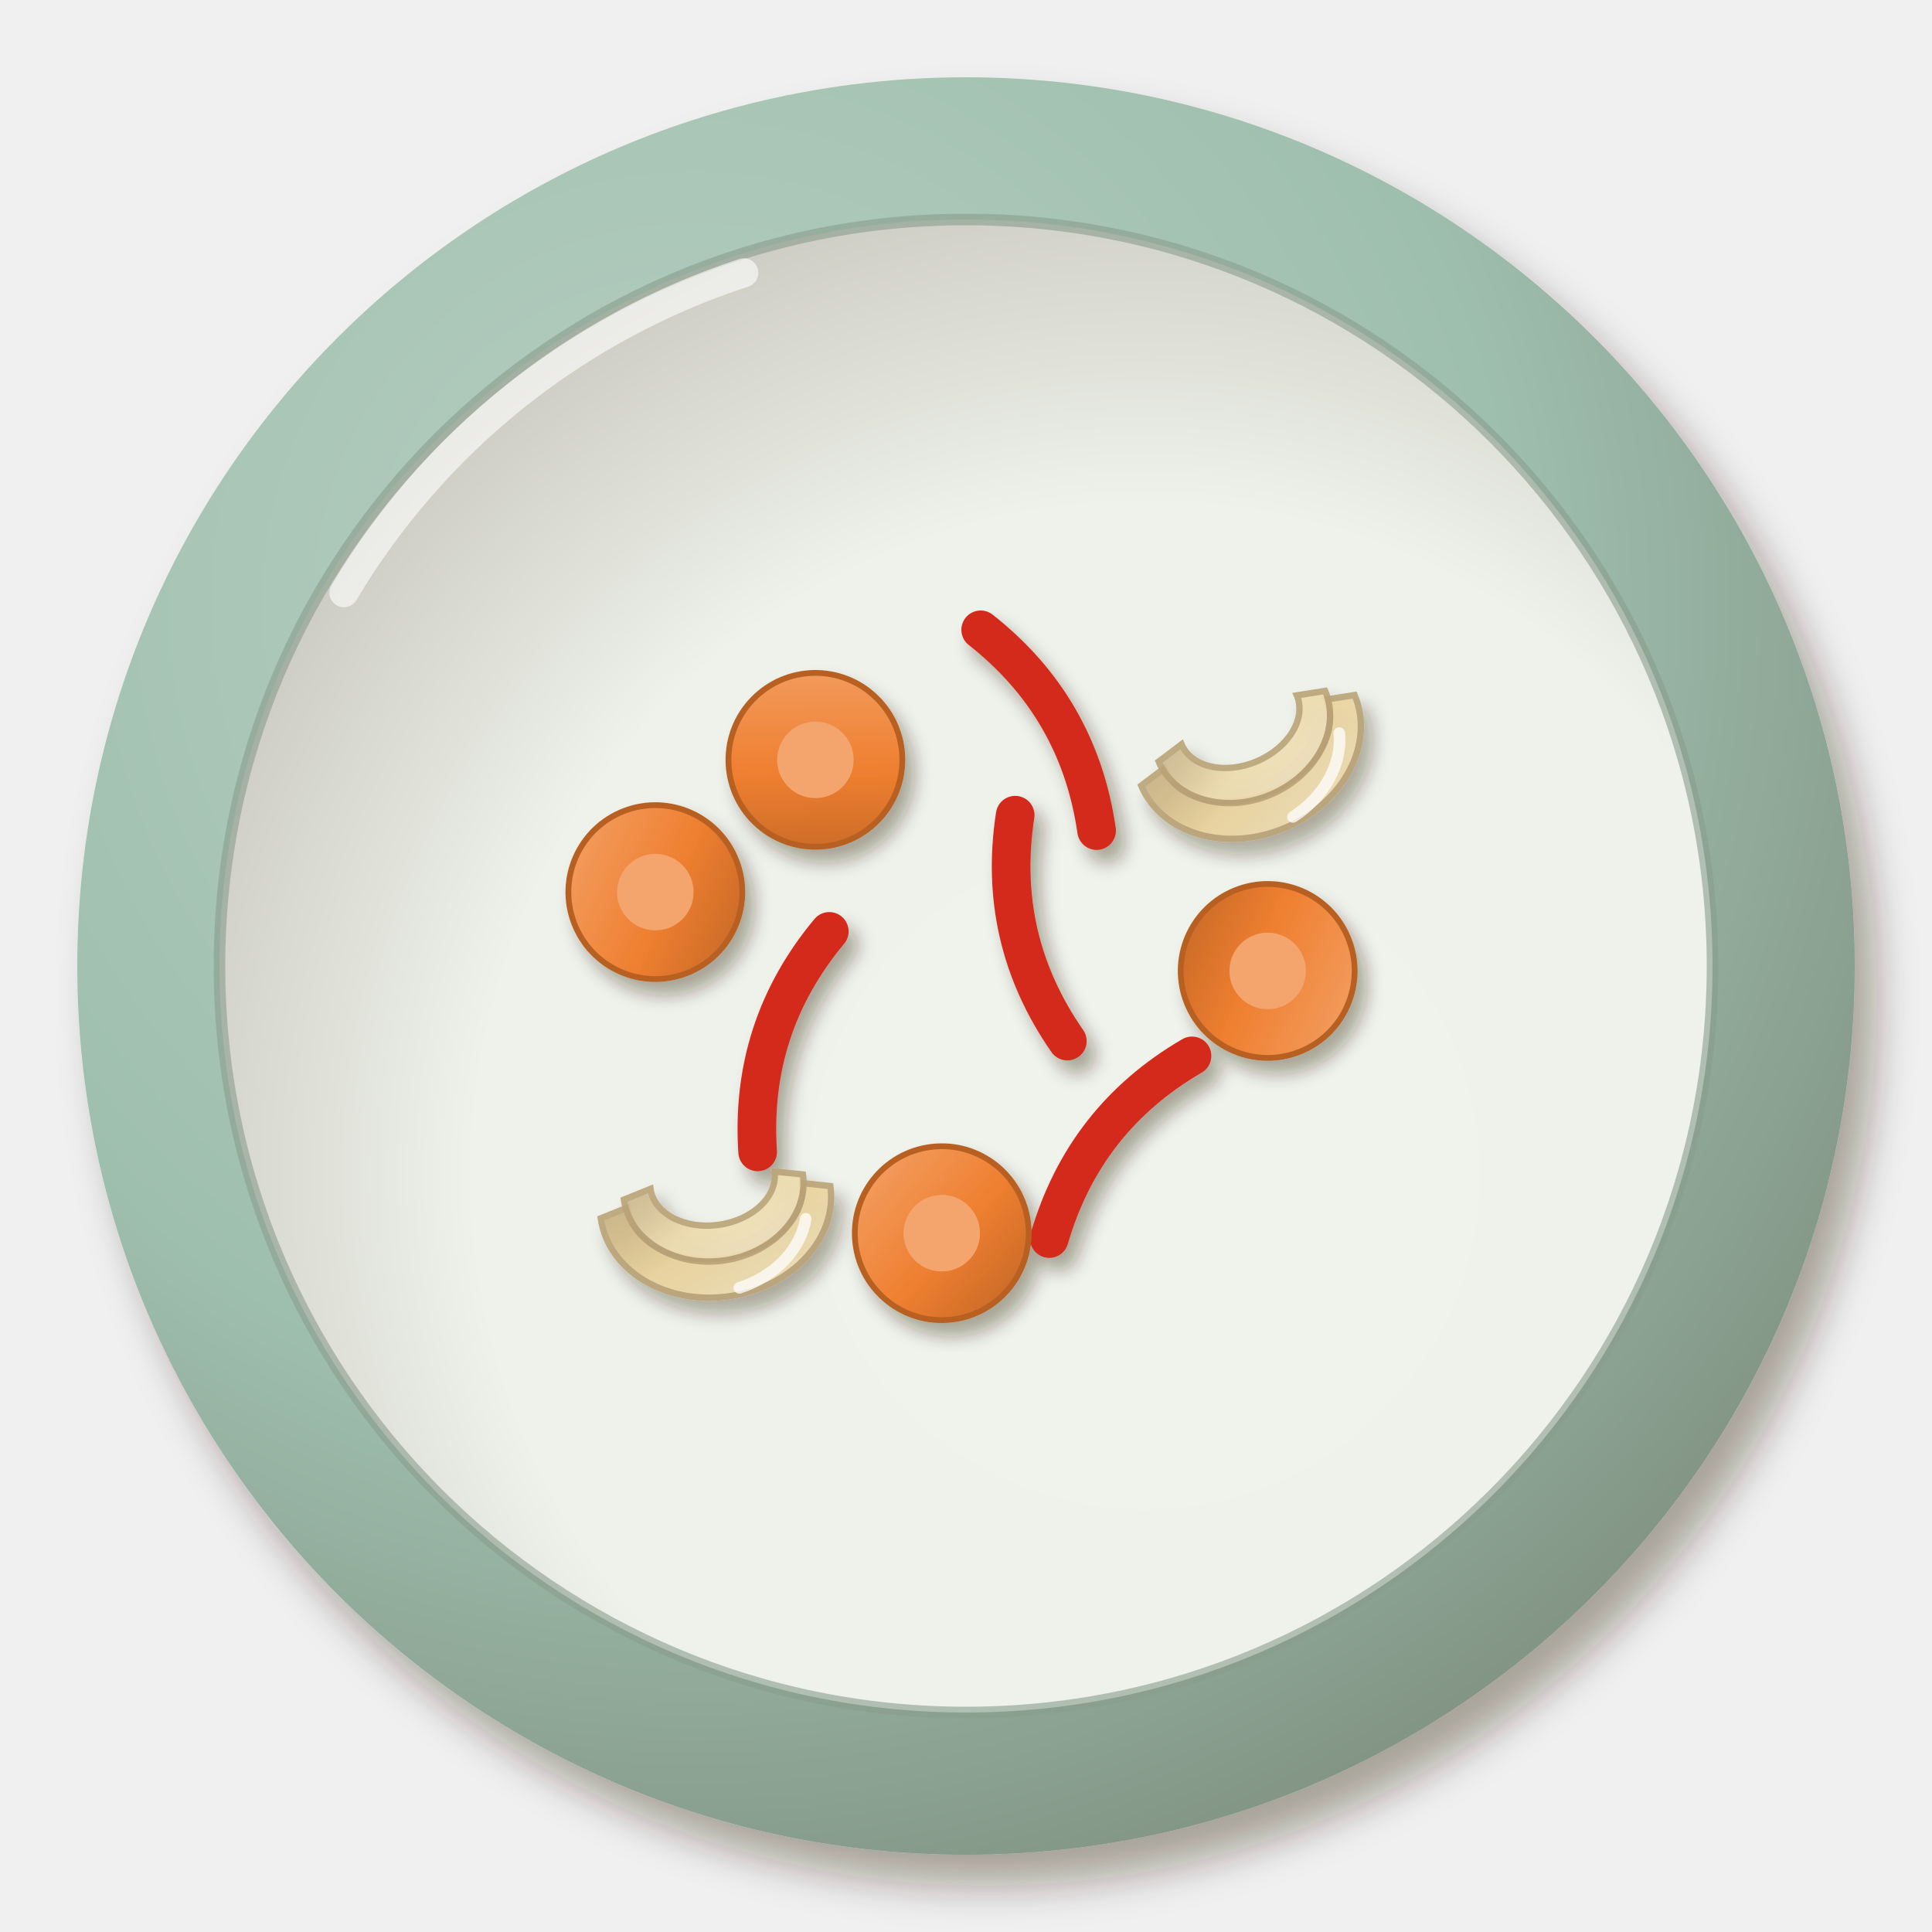
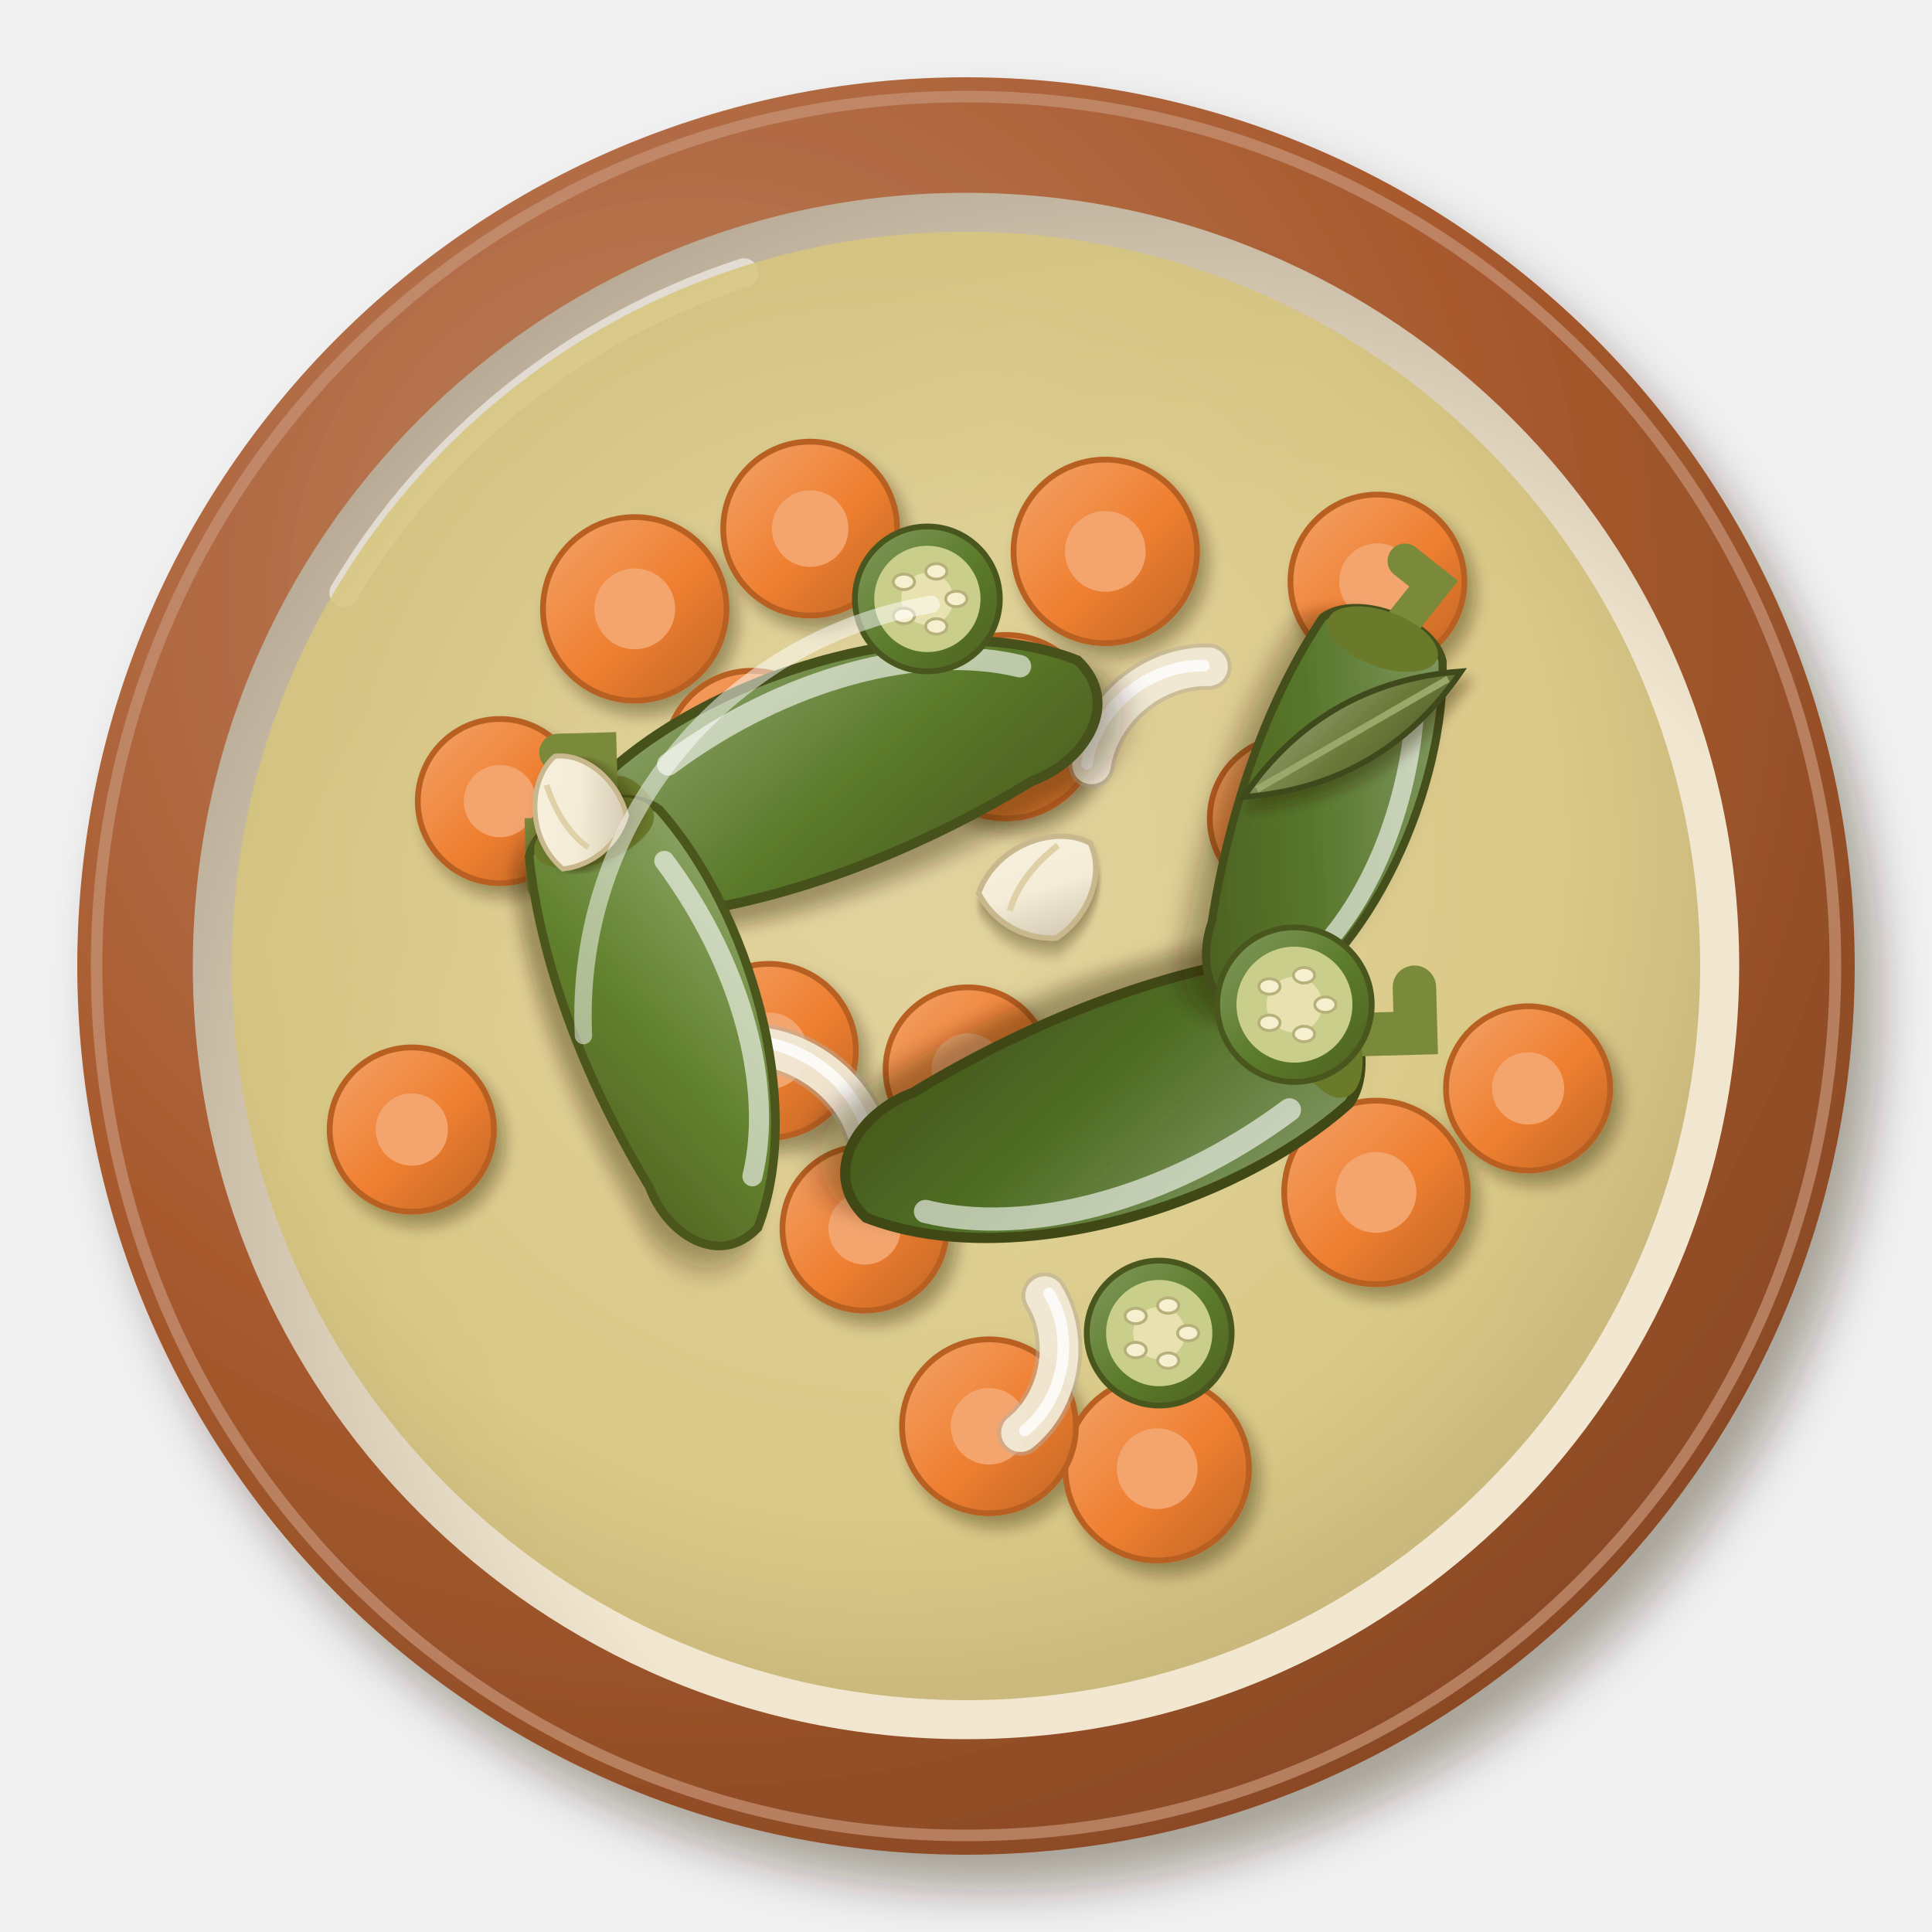
<svg xmlns="http://www.w3.org/2000/svg" viewBox="0 0 200 200" width="400" height="400">
  <defs>
    <filter id="mx_chiles_escabeche-1" x="-30%" y="-30%" width="160%" height="160%">
-       <feDropShadow dx="2.24" dy="3.2" stdDeviation="2.08" flood-color="#2b1607" flood-opacity=".36" />
+       <feDropShadow dx="2.52" dy="3.6" stdDeviation="2.34" flood-color="#2b1607" flood-opacity=".36" />
    </filter>
    <radialGradient id="mx_chiles_escabeche-2" cx="0.35" cy="0.3" r=".75">
-       <stop offset="0" stop-color="#b7cfc2" />
-       <stop offset=".6" stop-color="#9fbfae" />
-       <stop offset="1" stop-color="#829484" />
+       <stop offset="0" stop-color="#be8362" />
+       <stop offset=".6" stop-color="#a85a2e" />
+       <stop offset="1" stop-color="#894924" />
    </radialGradient>
-     <radialGradient id="mx_chiles_escabeche-3" cx="0.62" cy="0.64" r=".75">
-       <stop offset="0" stop-color="#f0f3ec" />
-       <stop offset=".6" stop-color="#eef2ea" />
-       <stop offset="1" stop-color="#c3c1b8" />
+     <radialGradient id="mx_chiles_escabeche-3" cx="0.64" cy="0.66" r=".75">
+       <stop offset="0" stop-color="#f3e9d5" />
+       <stop offset=".6" stop-color="#f1e6cf" />
+       <stop offset="1" stop-color="#b1a38f" />
    </radialGradient>
-     <filter id="mx_chiles_escabeche-4" x="-30%" y="-30%" width="160%" height="160%">
-       <feDropShadow dx="0.98" dy="1.4" stdDeviation="0.91" flood-color="#2b1607" flood-opacity=".36" />
-     </filter>
-     <linearGradient id="mx_chiles_escabeche-5" x1="0" y1="0" x2="1" y2="1">
+     <radialGradient id="mx_chiles_escabeche-4" cx="0.45" cy="0.42" r=".75">
+       <stop offset="0" stop-color="#dfd197" />
+       <stop offset=".6" stop-color="#d6c47a" />
+       <stop offset="1" stop-color="#ab985d" />
+     </radialGradient>
+     <filter id="mx_chiles_escabeche-5" x="-30%" y="-30%" width="160%" height="160%">
+       <feDropShadow dx="0.84" dy="1.2" stdDeviation="0.78" flood-color="#2b1607" flood-opacity=".36" />
+     </filter>
+     <linearGradient id="mx_chiles_escabeche-6" x1="0" y1="0" x2="1" y2="1">
      <stop offset="0" stop-color="#f3a36a" />
      <stop offset=".55" stop-color="#ef7f30" />
      <stop offset="1" stop-color="#be6426" />
    </linearGradient>
-     <linearGradient id="mx_chiles_escabeche-6" x1="0" y1="0" x2="1" y2="1">
-       <stop offset="0" stop-color="#f0e0ba" />
-       <stop offset=".55" stop-color="#ead39c" />
-       <stop offset="1" stop-color="#c4ad7e" />
-     </linearGradient>
-     <linearGradient id="mx_chiles_escabeche-7" x1="0" y1="0" x2="1" y2="1">
-       <stop offset="0" stop-color="#f2e5c4" />
-       <stop offset=".55" stop-color="#eddaab" />
-       <stop offset="1" stop-color="#c6b28a" />
+     <filter id="mx_chiles_escabeche-7" x="-30%" y="-30%" width="160%" height="160%">
+       <feDropShadow dx="0.98" dy="1.4" stdDeviation="0.91" flood-color="#2b1607" flood-opacity=".36" />
+     </filter>
+     <linearGradient id="mx_chiles_escabeche-8" x1="0" y1="0" x2="1" y2="1">
+       <stop offset="0" stop-color="#8ca26a" />
+       <stop offset=".55" stop-color="#5a7a2a" />
+       <stop offset="1" stop-color="#4d5d20" />
+     </linearGradient>
+     <linearGradient id="mx_chiles_escabeche-9" x1="0" y1="0" x2="1" y2="1">
+       <stop offset="0" stop-color="#849a66" />
+       <stop offset=".55" stop-color="#4f6e24" />
+       <stop offset="1" stop-color="#45551c" />
+     </linearGradient>
+     <linearGradient id="mx_chiles_escabeche-10" x1="0" y1="0" x2="1" y2="1">
+       <stop offset="0" stop-color="#91a86d" />
+       <stop offset=".55" stop-color="#62822e" />
+       <stop offset="1" stop-color="#526323" />
+     </linearGradient>
+     <linearGradient id="mx_chiles_escabeche-11" x1="0" y1="0" x2="1" y2="1">
+       <stop offset="0" stop-color="#899f6a" />
+       <stop offset=".55" stop-color="#56762a" />
+       <stop offset="1" stop-color="#4a5b20" />
+     </linearGradient>
+     <linearGradient id="mx_chiles_escabeche-12" x1="0" y1="0" x2="1" y2="1">
+       <stop offset="0" stop-color="#839b5f" />
+       <stop offset=".55" stop-color="#5a7a2a" />
+       <stop offset="1" stop-color="#4e6121" />
+     </linearGradient>
+     <filter id="mx_chiles_escabeche-13" x="-30%" y="-30%" width="160%" height="160%">
+       <feDropShadow dx="0.7" dy="1" stdDeviation="0.65" flood-color="#2b1607" flood-opacity=".36" />
+     </filter>
+     <linearGradient id="mx_chiles_escabeche-14" x1="0" y1="0" x2="1" y2="1">
+       <stop offset="0" stop-color="#f7f2e2" />
+       <stop offset=".55" stop-color="#f4ecd6" />
+       <stop offset="1" stop-color="#ccc1ac" />
+     </linearGradient>
+     <linearGradient id="mx_chiles_escabeche-15" x1="0" y1="0" x2="1" y2="1">
+       <stop offset="0" stop-color="#909b6b" />
+       <stop offset=".55" stop-color="#6b7a3a" />
+       <stop offset="1" stop-color="#5b612d" />
    </linearGradient>
  </defs>
  <g filter="url(#mx_chiles_escabeche-1)">
    <circle cx="100" cy="100" r="92" fill="url(#mx_chiles_escabeche-2)" />
  </g>
-   <circle cx="100" cy="100" r="77.28" fill="url(#mx_chiles_escabeche-3)" />
-   <circle cx="100" cy="100" r="77.28" fill="none" stroke="#889d8c" stroke-width="1.2" opacity=".6" />
-   <path d="M35.6,61.36 A75.44,75.44 0 0 1 77,28.24" stroke="#fff" stroke-width="3" fill="none" stroke-linecap="round" opacity=".6" />
-   <g filter="url(#mx_chiles_escabeche-4)">
-     <g transform="translate(107.52 75.59) rotate(60)">
-       <path d="M-12,0 Q0,-4.8 12,0" stroke="#d42a1c" stroke-width="4" fill="none" stroke-linecap="round" />
-     </g>
-     <g transform="translate(116.01 118.76) rotate(308)">
-       <path d="M-12,0 Q0,-4.8 12,0" stroke="#d42a1c" stroke-width="4" fill="none" stroke-linecap="round" />
-     </g>
-     <g transform="translate(82.14 107.83) rotate(288)">
-       <path d="M-12,0 Q0,-4.8 12,0" stroke="#d42a1c" stroke-width="4" fill="none" stroke-linecap="round" />
-     </g>
-     <g transform="translate(107.79 96.08) rotate(257)">
-       <path d="M-12,0 Q0,-4.8 12,0" stroke="#d42a1c" stroke-width="4" fill="none" stroke-linecap="round" />
-     </g>
-     <g transform="translate(97.49 127.66) rotate(356)">
-       <circle r="9" fill="url(#mx_chiles_escabeche-5)" stroke="#b86124" stroke-width=".6" />
-       <circle r="3.96" fill="#f4a56e" />
-     </g>
-     <g transform="translate(131.23 100.51) rotate(158)">
-       <circle r="9" fill="url(#mx_chiles_escabeche-5)" stroke="#b86124" stroke-width=".6" />
-       <circle r="3.96" fill="#f4a56e" />
-     </g>
-     <g transform="translate(67.84 92.35) rotate(339)">
-       <circle r="9" fill="url(#mx_chiles_escabeche-5)" stroke="#b86124" stroke-width=".6" />
-       <circle r="3.96" fill="#f4a56e" />
-     </g>
-     <g transform="translate(84.41 78.66) rotate(44)">
-       <circle r="9" fill="url(#mx_chiles_escabeche-5)" stroke="#b86124" stroke-width=".6" />
-       <circle r="3.96" fill="#f4a56e" />
-     </g>
-     <g transform="translate(130.12 78.85) rotate(157) scale(1.2)">
-       <path d="M-10,2 A10,8.2 0 0 1 10,2 L7.6,2.6 A7.6,5.472 0 0 0 -7.6,2.6Z" fill="url(#mx_chiles_escabeche-6)" stroke="#baa377" stroke-width=".55" opacity=".9" />
-       <path d="M-7.8,3.32 A7.8,6.396 0 0 1 7.8,3.32 L5.4,3.92 A5.4,3.888 0 0 0 -5.4,3.92Z" fill="url(#mx_chiles_escabeche-7)" stroke="#baa377" stroke-width=".55" opacity=".9" />
-       <path d="M-7.5,-.5 A8.5,7 0 0 1 -1,-5.6" stroke="#fff" stroke-width="1" fill="none" stroke-linecap="round" opacity=".75" />
-     </g>
-     <g transform="translate(74.41 126.83) rotate(172) scale(1.2)">
-       <path d="M-10,2 A10,8.2 0 0 1 10,2 L7.6,2.6 A7.6,5.472 0 0 0 -7.6,2.6Z" fill="url(#mx_chiles_escabeche-6)" stroke="#baa377" stroke-width=".55" opacity=".9" />
-       <path d="M-7.8,3.32 A7.8,6.396 0 0 1 7.8,3.32 L5.4,3.92 A5.4,3.888 0 0 0 -5.4,3.92Z" fill="url(#mx_chiles_escabeche-7)" stroke="#baa377" stroke-width=".55" opacity=".9" />
-       <path d="M-7.5,-.5 A8.5,7 0 0 1 -1,-5.6" stroke="#fff" stroke-width="1" fill="none" stroke-linecap="round" opacity=".75" />
-     </g>
-   </g>
+   <circle cx="100" cy="100" r="90" fill="none" stroke="#c69477" stroke-width="1.2" opacity=".7" />
+   <circle cx="100" cy="100" r="80.04" fill="url(#mx_chiles_escabeche-3)" />
+   <path d="M35.6,61.36 A75.44,75.44 0 0 1 77,28.24" stroke="#fff" stroke-width="3" fill="none" stroke-linecap="round" opacity=".55" />
+   <circle cx="100" cy="100" r="76" fill="url(#mx_chiles_escabeche-4)" opacity="0.85" />
+   <g filter="url(#mx_chiles_escabeche-5)">
+     <g transform="translate(51.75 82.93)">
+       <circle r="8.5" fill="url(#mx_chiles_escabeche-6)" stroke="#b86124" stroke-width=".6" />
+       <circle r="3.74" fill="#f4a56e" />
+     </g>
+     <g transform="translate(77.83 78.44)">
+       <circle r="9" fill="url(#mx_chiles_escabeche-6)" stroke="#b86124" stroke-width=".6" />
+       <circle r="3.96" fill="#f4a56e" />
+     </g>
+     <g transform="translate(119.79 152.04)">
+       <circle r="9.5" fill="url(#mx_chiles_escabeche-6)" stroke="#b86124" stroke-width=".6" />
+       <circle r="4.18" fill="#f4a56e" />
+     </g>
+     <g transform="translate(42.63 116.93)">
+       <circle r="8.5" fill="url(#mx_chiles_escabeche-6)" stroke="#b86124" stroke-width=".6" />
+       <circle r="3.74" fill="#f4a56e" />
+     </g>
+     <g transform="translate(102.38 147.65)">
+       <circle r="9" fill="url(#mx_chiles_escabeche-6)" stroke="#b86124" stroke-width=".6" />
+       <circle r="3.96" fill="#f4a56e" />
+     </g>
+     <g transform="translate(65.71 63.03)">
+       <circle r="9.5" fill="url(#mx_chiles_escabeche-6)" stroke="#b86124" stroke-width=".6" />
+       <circle r="4.18" fill="#f4a56e" />
+     </g>
+     <g transform="translate(133.74 84.72)">
+       <circle r="8.5" fill="url(#mx_chiles_escabeche-6)" stroke="#b86124" stroke-width=".6" />
+       <circle r="3.74" fill="#f4a56e" />
+     </g>
+     <g transform="translate(142.59 60.2)">
+       <circle r="9" fill="url(#mx_chiles_escabeche-6)" stroke="#b86124" stroke-width=".6" />
+       <circle r="3.96" fill="#f4a56e" />
+     </g>
+     <g transform="translate(142.44 123.44)">
+       <circle r="9.5" fill="url(#mx_chiles_escabeche-6)" stroke="#b86124" stroke-width=".6" />
+       <circle r="4.18" fill="#f4a56e" />
+     </g>
+     <g transform="translate(100.18 110.71)">
+       <circle r="8.5" fill="url(#mx_chiles_escabeche-6)" stroke="#b86124" stroke-width=".6" />
+       <circle r="3.74" fill="#f4a56e" />
+     </g>
+     <g transform="translate(83.87 54.72)">
+       <circle r="9" fill="url(#mx_chiles_escabeche-6)" stroke="#b86124" stroke-width=".6" />
+       <circle r="3.96" fill="#f4a56e" />
+     </g>
+     <g transform="translate(104.12 75.23)">
+       <circle r="9.5" fill="url(#mx_chiles_escabeche-6)" stroke="#b86124" stroke-width=".6" />
+       <circle r="4.18" fill="#f4a56e" />
+     </g>
+     <g transform="translate(89.5 127.17)">
+       <circle r="8.5" fill="url(#mx_chiles_escabeche-6)" stroke="#b86124" stroke-width=".6" />
+       <circle r="3.74" fill="#f4a56e" />
+     </g>
+     <g transform="translate(79.6 108.78)">
+       <circle r="9" fill="url(#mx_chiles_escabeche-6)" stroke="#b86124" stroke-width=".6" />
+       <circle r="3.96" fill="#f4a56e" />
+     </g>
+     <g transform="translate(114.42 57.08)">
+       <circle r="9.5" fill="url(#mx_chiles_escabeche-6)" stroke="#b86124" stroke-width=".6" />
+       <circle r="4.18" fill="#f4a56e" />
+     </g>
+     <g transform="translate(158.19 112.67)">
+       <circle r="8.5" fill="url(#mx_chiles_escabeche-6)" stroke="#b86124" stroke-width=".6" />
+       <circle r="3.74" fill="#f4a56e" />
+     </g>
+   </g>
+   <g transform="translate(78 120) rotate(30)">
+     <path d="M-8.6,-8.4A12,10.2 0 0 1 8.6,-8.4" stroke="#b7ab99" stroke-width="4.8" fill="none" stroke-linecap="round" opacity=".5" />
+     <path d="M-8.6,-8.4A12,10.2 0 0 1 8.6,-8.4" stroke="#f3ecd8" stroke-width="4" fill="none" stroke-linecap="round" opacity=".92" />
+     <path d="M-8.6,-8.4A12,10.2 0 0 1 8.6,-8.4" stroke="#fff" stroke-width="1.2" fill="none" stroke-linecap="round" opacity=".8" transform="translate(-.3 -.4)" />
+   </g>
+   <g transform="translate(124 80) rotate(-40)">
+     <path d="M-7.9,-7.7A11,9.4 0 0 1 7.9,-7.7" stroke="#b7ab99" stroke-width="4.8" fill="none" stroke-linecap="round" opacity=".5" />
+     <path d="M-7.9,-7.7A11,9.4 0 0 1 7.9,-7.7" stroke="#f3ecd8" stroke-width="4" fill="none" stroke-linecap="round" opacity=".92" />
+     <path d="M-7.9,-7.7A11,9.4 0 0 1 7.9,-7.7" stroke="#fff" stroke-width="1.2" fill="none" stroke-linecap="round" opacity=".8" transform="translate(-.3 -.4)" />
+   </g>
+   <g transform="translate(100 140) rotate(100)">
+     <path d="M-7.2,-7A10,8.5 0 0 1 7.2,-7" stroke="#b7ab99" stroke-width="4.8" fill="none" stroke-linecap="round" opacity=".5" />
+     <path d="M-7.2,-7A10,8.5 0 0 1 7.2,-7" stroke="#f3ecd8" stroke-width="4" fill="none" stroke-linecap="round" opacity=".92" />
+     <path d="M-7.2,-7A10,8.5 0 0 1 7.2,-7" stroke="#fff" stroke-width="1.2" fill="none" stroke-linecap="round" opacity=".8" transform="translate(-.3 -.4)" />
+   </g>
+   <g transform="translate(88 80) rotate(-20) scale(1.45)">
+     <g filter="url(#mx_chiles_escabeche-7)">
+       <path d="M-16,-6 C-6,-10 10,-9 18,-2 C20,2 16,5 12,5 C2,7 -8,7 -16,5 C-19,3 -19,-4 -16,-6Z" fill="url(#mx_chiles_escabeche-8)" stroke="#47511c" stroke-width=".7" />
+     </g>
+     <path d="M-16,-1 l-6,-2 l-1,3" stroke="#7a8a3a" stroke-width="3" fill="none" stroke-linecap="round" />
+     <ellipse cx="-16" cy="-.5" rx="2.4" ry="5" fill="#6a7a2a" />
+     <path d="M-12,-5 C-2,-8 8,-7 14,-3" stroke="#fff" stroke-width="1.6" fill="none" stroke-linecap="round" opacity="0.6" />
+   </g>
+   <g transform="translate(114 114) rotate(160) scale(1.5)">
+     <g filter="url(#mx_chiles_escabeche-7)">
+       <path d="M-16,-6 C-6,-10 10,-9 18,-2 C20,2 16,5 12,5 C2,7 -8,7 -16,5 C-19,3 -19,-4 -16,-6Z" fill="url(#mx_chiles_escabeche-9)" stroke="#404a18" stroke-width=".7" />
+     </g>
+     <path d="M-16,-1 l-6,-2 l-1,3" stroke="#7a8a3a" stroke-width="3" fill="none" stroke-linecap="round" />
+     <ellipse cx="-16" cy="-.5" rx="2.4" ry="5" fill="#6a7a2a" />
+     <path d="M-12,-5 C-2,-8 8,-7 14,-3" stroke="#fff" stroke-width="1.6" fill="none" stroke-linecap="round" opacity="0.6" />
+   </g>
+   <g transform="translate(68 106) rotate(70) scale(1.3)">
+     <g filter="url(#mx_chiles_escabeche-7)">
+       <path d="M-16,-6 C-6,-10 10,-9 18,-2 C20,2 16,5 12,5 C2,7 -8,7 -16,5 C-19,3 -19,-4 -16,-6Z" fill="url(#mx_chiles_escabeche-10)" stroke="#4c561e" stroke-width=".7" />
+     </g>
+     <path d="M-16,-1 l-6,-2 l-1,3" stroke="#7a8a3a" stroke-width="3" fill="none" stroke-linecap="round" />
+     <ellipse cx="-16" cy="-.5" rx="2.4" ry="5" fill="#6a7a2a" />
+     <path d="M-12,-5 C-2,-8 8,-7 14,-3" stroke="#fff" stroke-width="1.6" fill="none" stroke-linecap="round" opacity="0.6" />
+   </g>
+   <g transform="translate(136 84) rotate(110) scale(1.2)">
+     <g filter="url(#mx_chiles_escabeche-7)">
+       <path d="M-16,-6 C-6,-10 10,-9 18,-2 C20,2 16,5 12,5 C2,7 -8,7 -16,5 C-19,3 -19,-4 -16,-6Z" fill="url(#mx_chiles_escabeche-11)" stroke="#444f1c" stroke-width=".7" />
+     </g>
+     <path d="M-16,-1 l-6,-2 l-1,3" stroke="#7a8a3a" stroke-width="3" fill="none" stroke-linecap="round" />
+     <ellipse cx="-16" cy="-.5" rx="2.4" ry="5" fill="#6a7a2a" />
+     <path d="M-12,-5 C-2,-8 8,-7 14,-3" stroke="#fff" stroke-width="1.6" fill="none" stroke-linecap="round" opacity="0.6" />
+   </g>
+   <g transform="translate(134 104)">
+     <circle r="8" fill="url(#mx_chiles_escabeche-12)" stroke="#49561d" stroke-width=".6" />
+     <circle r="6" fill="#c9cf8a" />
+     <circle r="2.88" fill="#e8e2b0" />
+     <ellipse cx="3.2" cy="0" rx="1.1" ry=".8" fill="#f6f0d0" stroke="#b8b07a" stroke-width=".3" />
+     <ellipse cx="0.99" cy="3.04" rx="1.1" ry=".8" fill="#f6f0d0" stroke="#b8b07a" stroke-width=".3" />
+     <ellipse cx="-2.59" cy="1.88" rx="1.1" ry=".8" fill="#f6f0d0" stroke="#b8b07a" stroke-width=".3" />
+     <ellipse cx="-2.59" cy="-1.88" rx="1.1" ry=".8" fill="#f6f0d0" stroke="#b8b07a" stroke-width=".3" />
+     <ellipse cx="0.99" cy="-3.04" rx="1.1" ry=".8" fill="#f6f0d0" stroke="#b8b07a" stroke-width=".3" />
+   </g>
+   <g transform="translate(96 62)">
+     <circle r="7.5" fill="url(#mx_chiles_escabeche-12)" stroke="#49561d" stroke-width=".6" />
+     <circle r="5.5" fill="#c9cf8a" />
+     <circle r="2.7" fill="#e8e2b0" />
+     <ellipse cx="3" cy="0" rx="1.1" ry=".8" fill="#f6f0d0" stroke="#b8b07a" stroke-width=".3" />
+     <ellipse cx="0.93" cy="2.85" rx="1.1" ry=".8" fill="#f6f0d0" stroke="#b8b07a" stroke-width=".3" />
+     <ellipse cx="-2.43" cy="1.76" rx="1.1" ry=".8" fill="#f6f0d0" stroke="#b8b07a" stroke-width=".3" />
+     <ellipse cx="-2.43" cy="-1.77" rx="1.1" ry=".8" fill="#f6f0d0" stroke="#b8b07a" stroke-width=".3" />
+     <ellipse cx="0.93" cy="-2.85" rx="1.1" ry=".8" fill="#f6f0d0" stroke="#b8b07a" stroke-width=".3" />
+   </g>
+   <g transform="translate(120 138)">
+     <circle r="7.5" fill="url(#mx_chiles_escabeche-12)" stroke="#49561d" stroke-width=".6" />
+     <circle r="5.5" fill="#c9cf8a" />
+     <circle r="2.7" fill="#e8e2b0" />
+     <ellipse cx="3" cy="0" rx="1.1" ry=".8" fill="#f6f0d0" stroke="#b8b07a" stroke-width=".3" />
+     <ellipse cx="0.93" cy="2.85" rx="1.1" ry=".8" fill="#f6f0d0" stroke="#b8b07a" stroke-width=".3" />
+     <ellipse cx="-2.43" cy="1.76" rx="1.1" ry=".8" fill="#f6f0d0" stroke="#b8b07a" stroke-width=".3" />
+     <ellipse cx="-2.43" cy="-1.77" rx="1.1" ry=".8" fill="#f6f0d0" stroke="#b8b07a" stroke-width=".3" />
+     <ellipse cx="0.93" cy="-2.85" rx="1.1" ry=".8" fill="#f6f0d0" stroke="#b8b07a" stroke-width=".3" />
+   </g>
+   <g transform="translate(108 92) rotate(30) scale(0.93)">
+     <g filter="url(#mx_chiles_escabeche-13)">
+       <path d="M-6,4 C-7,-2 -2,-7 2,-7 C5,-5 6,0 4,4 C1,6 -3,6 -6,4Z" fill="url(#mx_chiles_escabeche-14)" stroke="#c9b88e" stroke-width=".6" />
+     </g>
+     <path d="M-1,-5 Q-3,0 -2,4" stroke="#e0d0a8" stroke-width=".7" fill="none" />
+   </g>
+   <g transform="translate(60 84) rotate(-40) scale(0.86)">
+     <g filter="url(#mx_chiles_escabeche-13)">
+       <path d="M-6,4 C-7,-2 -2,-7 2,-7 C5,-5 6,0 4,4 C1,6 -3,6 -6,4Z" fill="url(#mx_chiles_escabeche-14)" stroke="#c9b88e" stroke-width=".6" />
+     </g>
+     <path d="M-1,-5 Q-3,0 -2,4" stroke="#e0d0a8" stroke-width=".7" fill="none" />
+   </g>
+   <g filter="url(#mx_chiles_escabeche-13)">
+     <path transform="translate(140 76) rotate(-30)" d="M-13,0 Q0,-6.24 13,0 Q0,6.24 -13,0Z" fill="url(#mx_chiles_escabeche-15)" stroke="#3f4a1c" stroke-width=".6" />
+   </g>
+   <path transform="translate(140 76) rotate(-30)" d="M-11.44,0 L11.44,0" stroke="#9aa86a" stroke-width=".7" />
+   <path d="M60.4,107.2 A43.2,43.2 0 0 1 96.4,62.56" stroke="#fff" stroke-width="1.8" fill="none" stroke-linecap="round" opacity="0.5" />
</svg>
